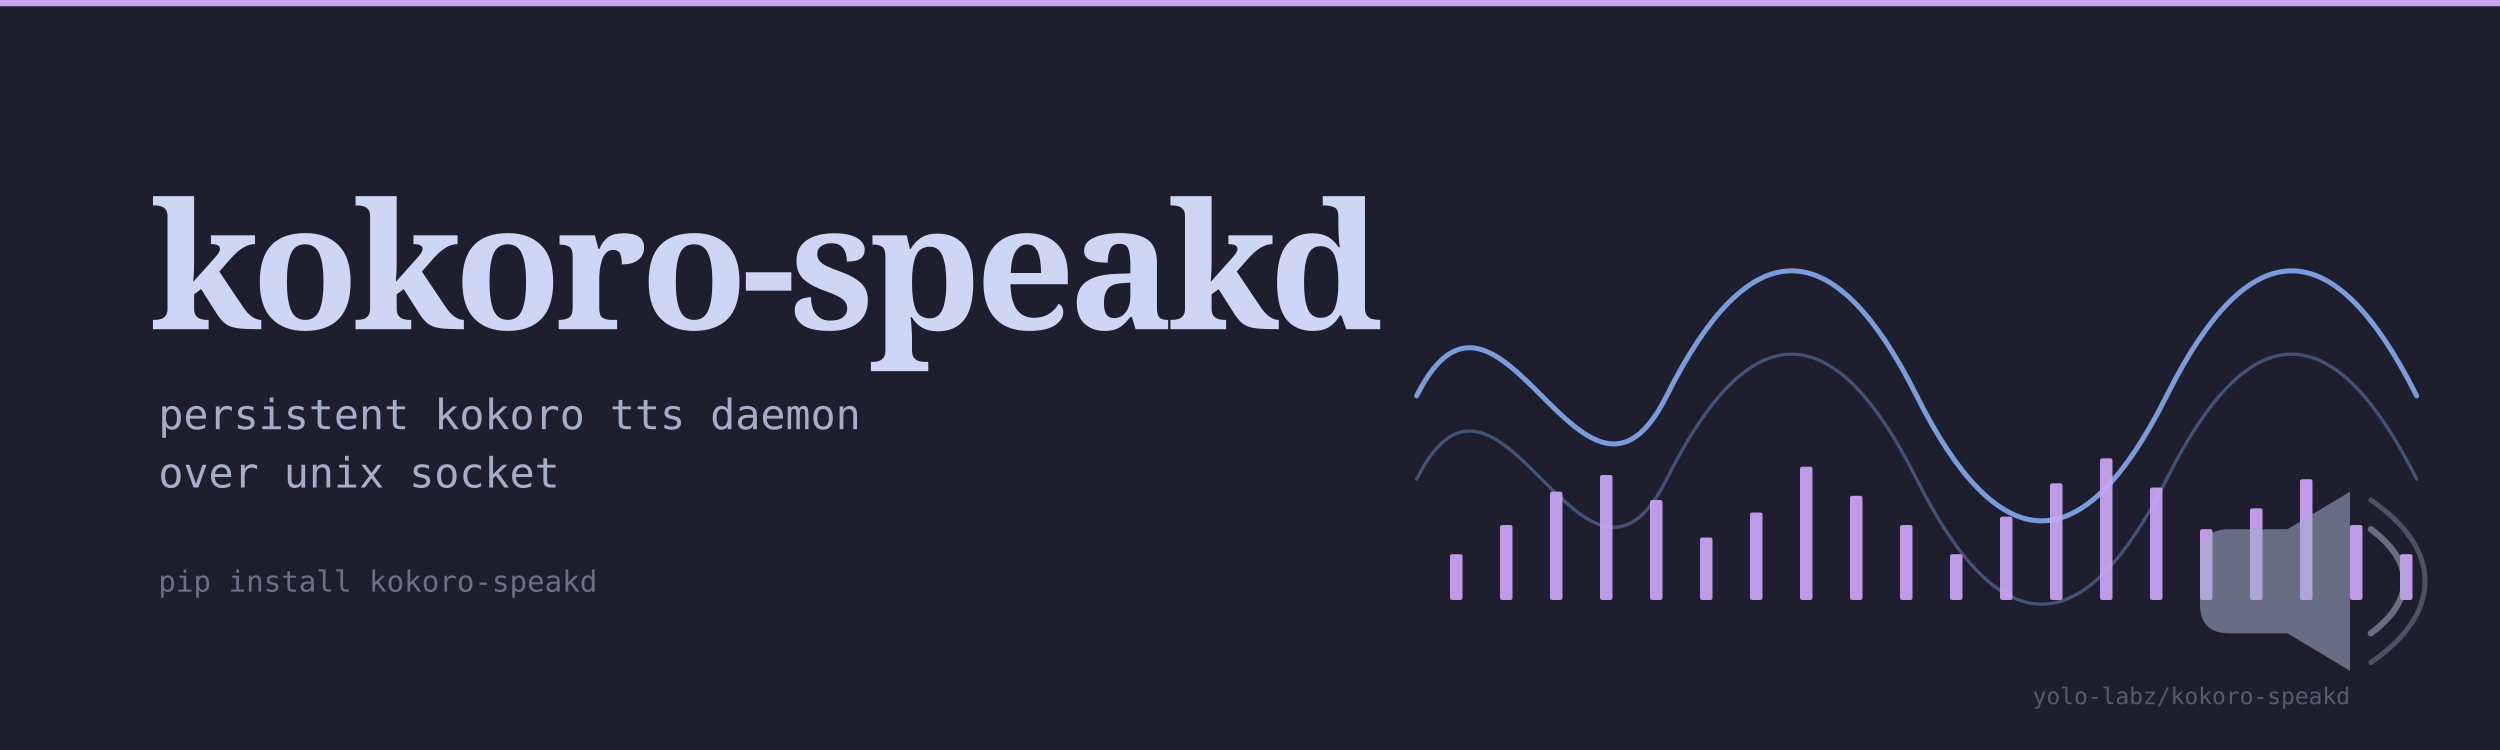
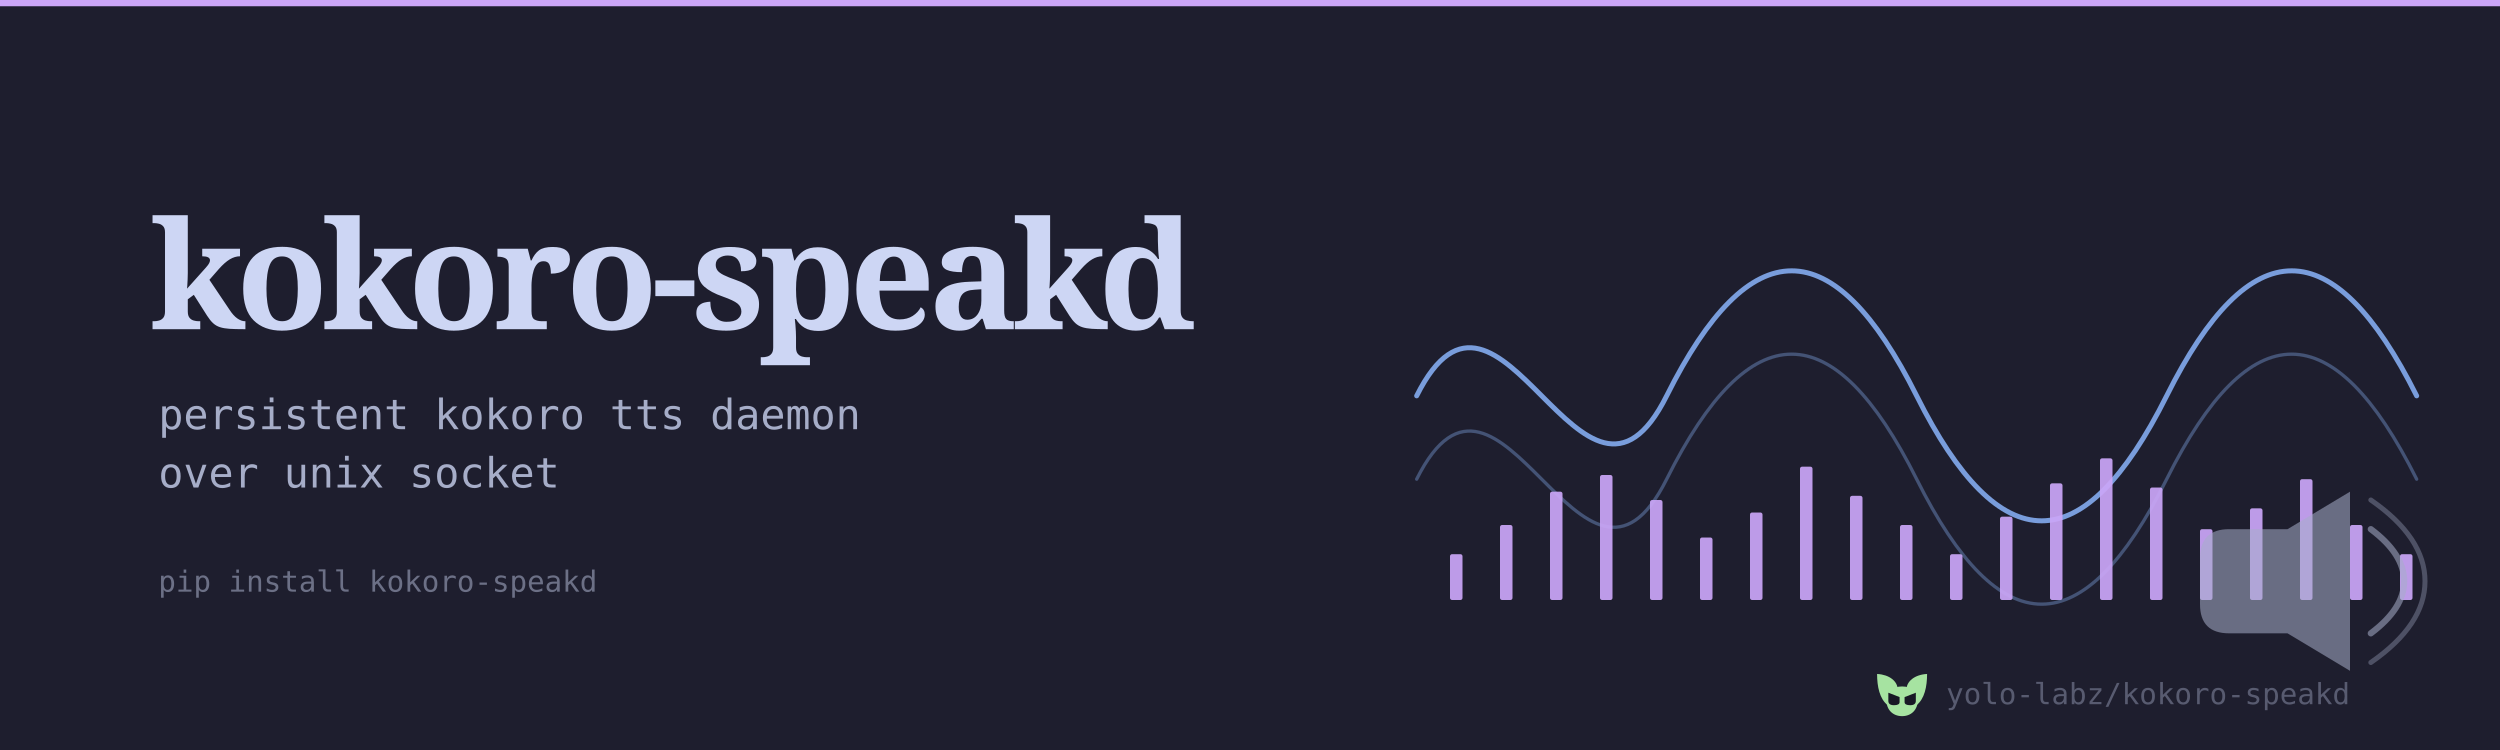
<svg xmlns="http://www.w3.org/2000/svg" viewBox="0 0 1200 360" role="img" aria-labelledby="kokoro-hero-title kokoro-hero-desc">
  <rect width="1200" height="360" fill="#1e1e2e" />
  <rect x="0" y="0" width="1200" height="3" fill="#cba6f7" />
  <g font-family="ui-serif,Georgia,'Iowan Old Style','Apple Garamond',serif" fill="#cdd6f4">
-     <text x="72" y="158" font-size="84" font-weight="700" letter-spacing="-3">kokoro-speakd</text>
+     <text x="72" y="158" font-size="72" font-weight="700" letter-spacing="-3">kokoro-speakd</text>
  </g>
  <g font-family="ui-monospace,'JetBrains Mono','Fira Code',Menlo,monospace" fill="#a6adc8">
    <text x="76" y="206" font-size="20">persistent kokoro tts daemon</text>
    <text x="76" y="234" font-size="20">over unix socket</text>
  </g>
  <g font-family="ui-monospace,'JetBrains Mono','Fira Code',Menlo,monospace" fill="#6c7086">
    <text x="76" y="284" font-size="14">pip install kokoro-speakd</text>
  </g>
  <g transform="translate(680,80)" fill="none" stroke-linecap="round" stroke-linejoin="round">
    <path d="M0,110 C40,30 80,190 120,110 S200,30 240,110 S320,190 360,110 S440,30 480,110" stroke="#89b4fa" stroke-width="2.4" opacity="0.85" />
    <path d="M0,150 C40,70 80,230 120,150 S200,70 240,150 S320,230 360,150 S440,70 480,150" stroke="#89b4fa" stroke-width="1.6" opacity="0.35" />
    <g fill="#cba6f7" opacity="0.92">
      <rect x="16" y="186" width="6" height="22" rx="1" />
      <rect x="40" y="172" width="6" height="36" rx="1" />
      <rect x="64" y="156" width="6" height="52" rx="1" />
      <rect x="88" y="148" width="6" height="60" rx="1" />
      <rect x="112" y="160" width="6" height="48" rx="1" />
      <rect x="136" y="178" width="6" height="30" rx="1" />
      <rect x="160" y="166" width="6" height="42" rx="1" />
      <rect x="184" y="144" width="6" height="64" rx="1" />
      <rect x="208" y="158" width="6" height="50" rx="1" />
      <rect x="232" y="172" width="6" height="36" rx="1" />
      <rect x="256" y="186" width="6" height="22" rx="1" />
      <rect x="280" y="168" width="6" height="40" rx="1" />
      <rect x="304" y="152" width="6" height="56" rx="1" />
      <rect x="328" y="140" width="6" height="68" rx="1" />
      <rect x="352" y="154" width="6" height="54" rx="1" />
      <rect x="376" y="174" width="6" height="34" rx="1" />
      <rect x="400" y="164" width="6" height="44" rx="1" />
      <rect x="424" y="150" width="6" height="58" rx="1" />
      <rect x="448" y="172" width="6" height="36" rx="1" />
      <rect x="472" y="186" width="6" height="22" rx="1" />
    </g>
  </g>
  <g transform="translate(1056,236)" fill="#a6adc8" opacity="0.55">
    <path d="M14,18 H42 L72,0 V86 L42,68 H14 Q0,68 0,54 V32 Q0,18 14,18 Z" />
    <path d="M82,18 Q98,30 98,43 Q98,56 82,68" fill="none" stroke="#a6adc8" stroke-width="3" stroke-linecap="round" />
    <path d="M82,4 Q108,22 108,43 Q108,64 82,82" fill="none" stroke="#a6adc8" stroke-width="2.4" stroke-linecap="round" opacity="0.65" />
  </g>
  <g font-family="ui-monospace,'JetBrains Mono','Fira Code',Menlo,monospace" fill="#585b70">
-     <text x="1128" y="338" font-size="11" text-anchor="end">yolo-labz/kokoro-speakd</text>
+     <text x="1128" y="338" font-size="14" text-anchor="end">yolo-labz/kokoro-speakd</text>
+   </g>
+   <g transform="translate(901 322) scale(1.5)">
+     <g fill="#a6e3a1" stroke="#a6e3a1" stroke-width="0" shape-rendering="geometricPrecision">
+       <path d="M0 1 C4 1.2 6.6 3.4 6.6 6 L3.4 11 C0.8 9 0 5 0 1 Z" />
+       <path d="M16 1 C12 1.2 9.4 3.4 9.4 6 L12.6 11 C15.2 9 16 5 16 1 Z" />
+       <path d="M3 9.5 C3 6.6 5 5 8 5 C11 5 13 6.6 13 9.5 C13 12.4 11 14.5 8 14.5 C5 14.5 3 12.4 3 9.5 Z" />
+     </g>
+     <path d="M3.6 7 L7.2 8.4 L7.2 10 Q7.2 11 5.4 11 Q3.6 11 3.6 9.6 Z" fill="#181825" />
+     <path d="M12.4 7 L8.8 8.4 L8.8 10 Q8.8 11 10.6 11 Q12.4 11 12.4 9.6 Z" fill="#181825" />
  </g>
</svg>
